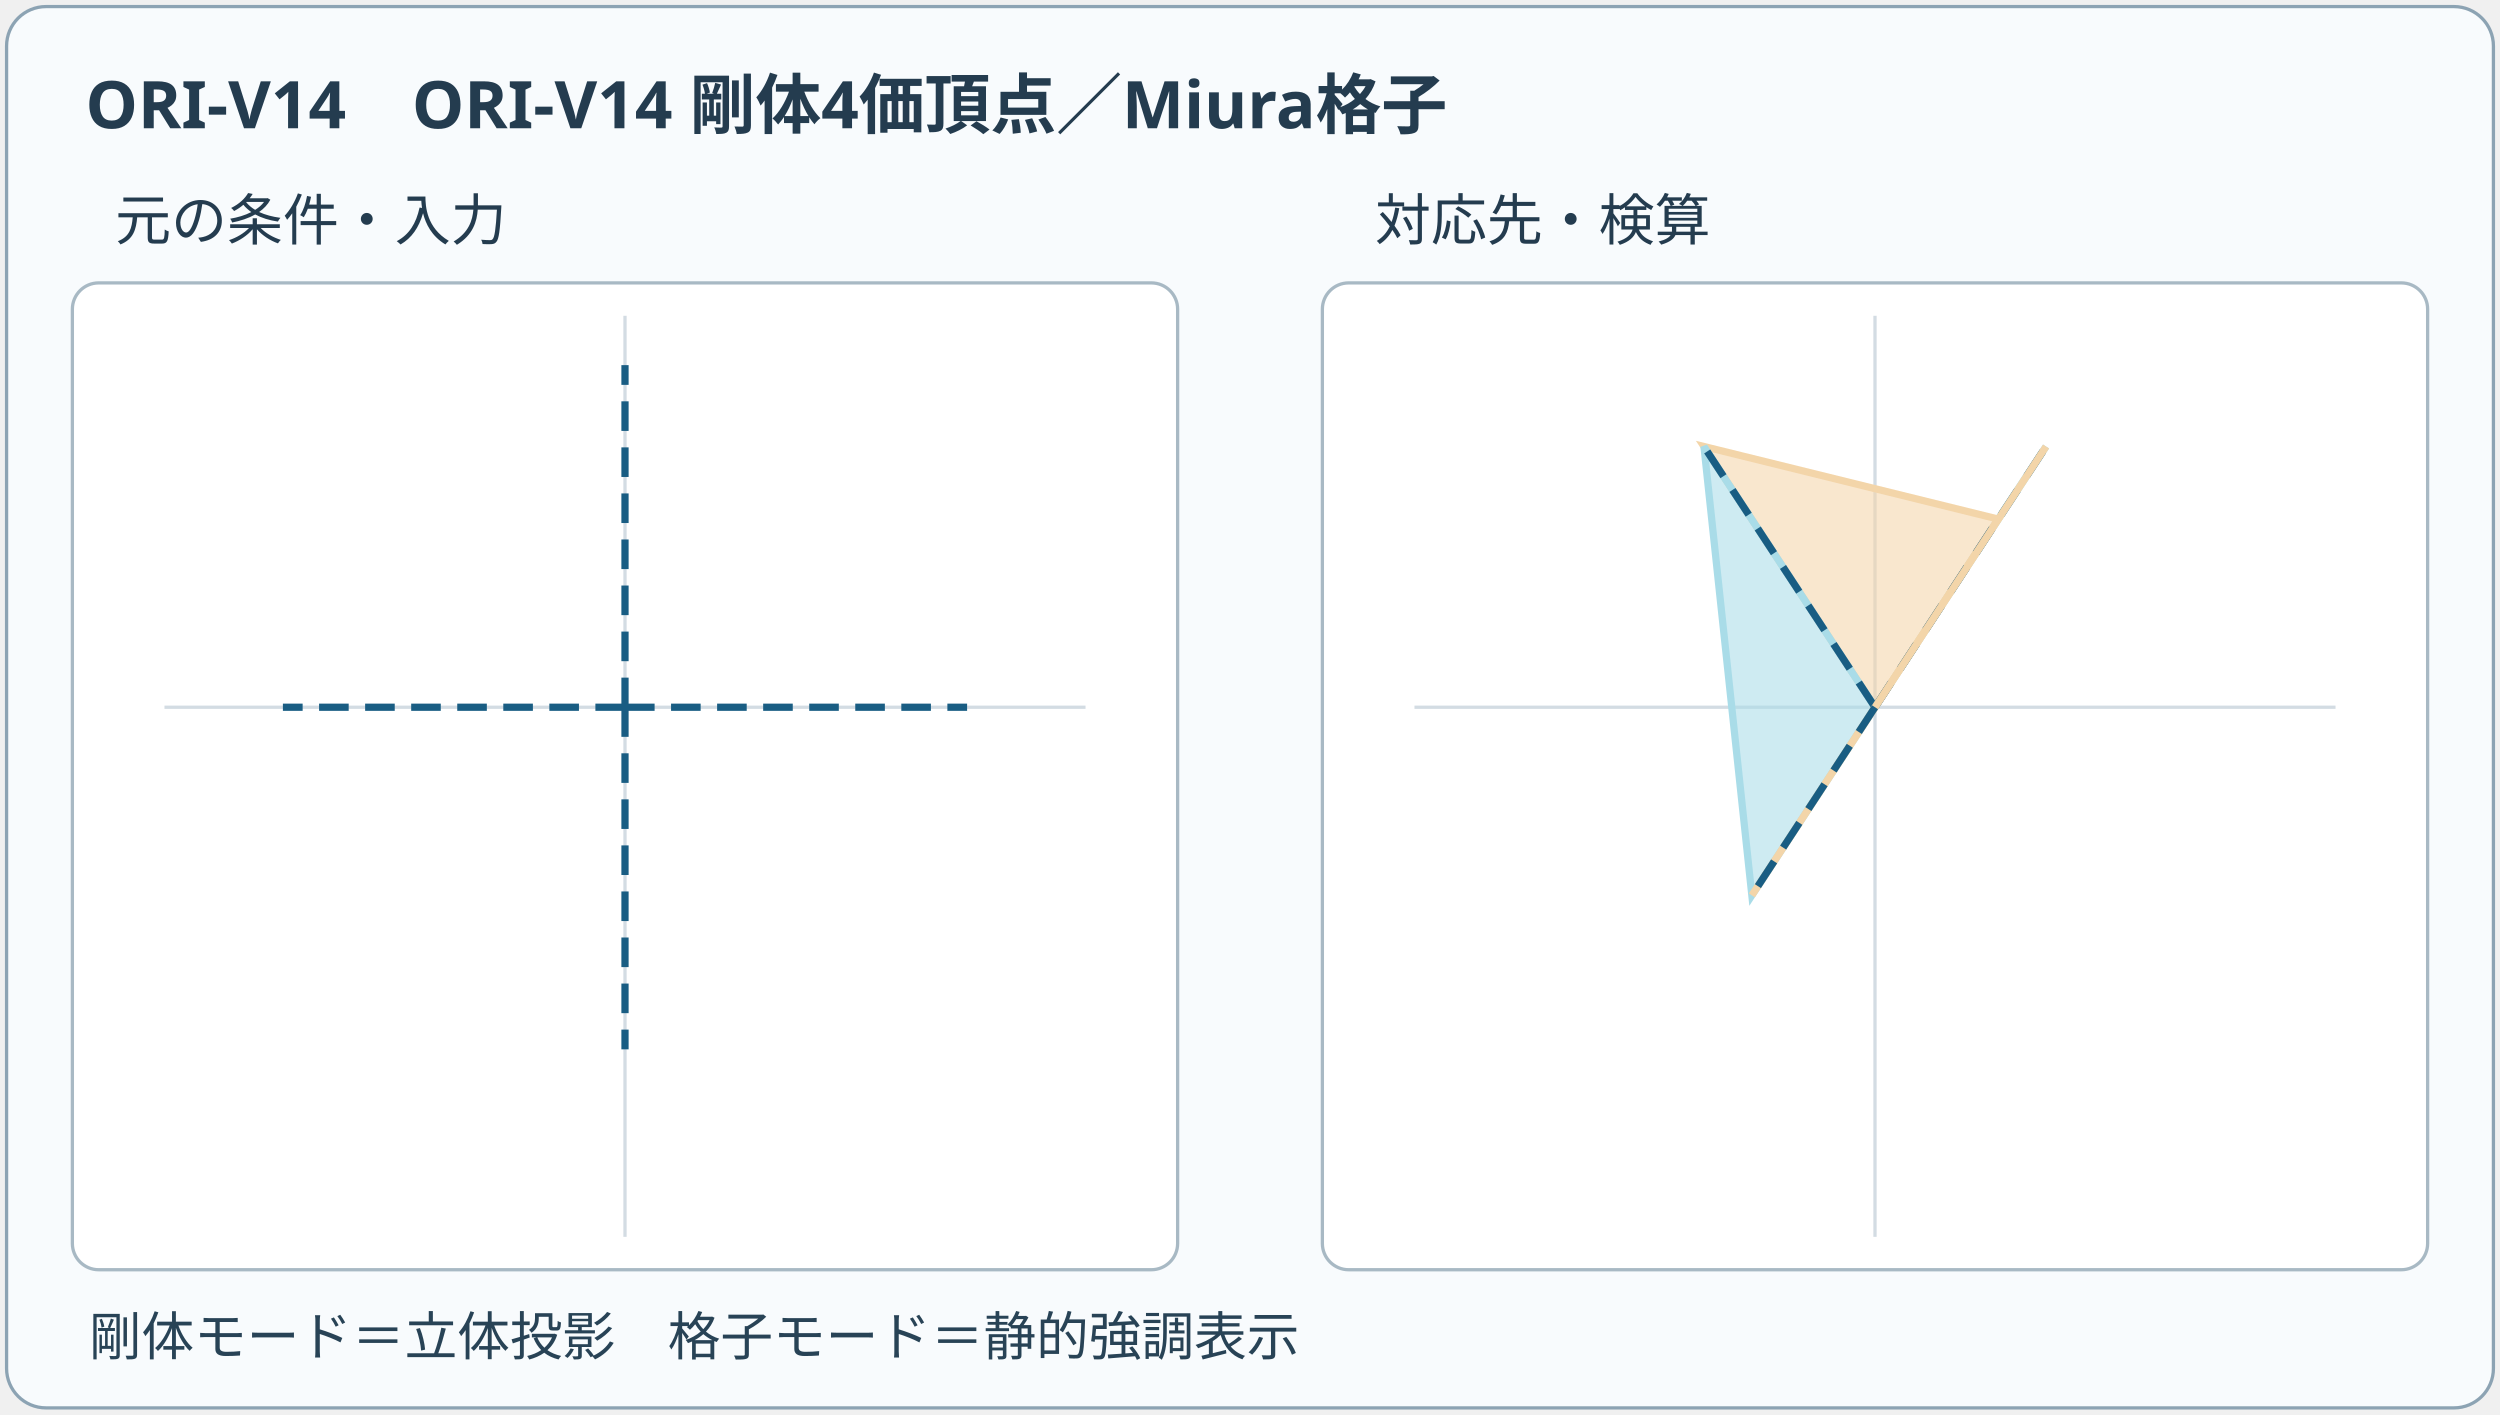
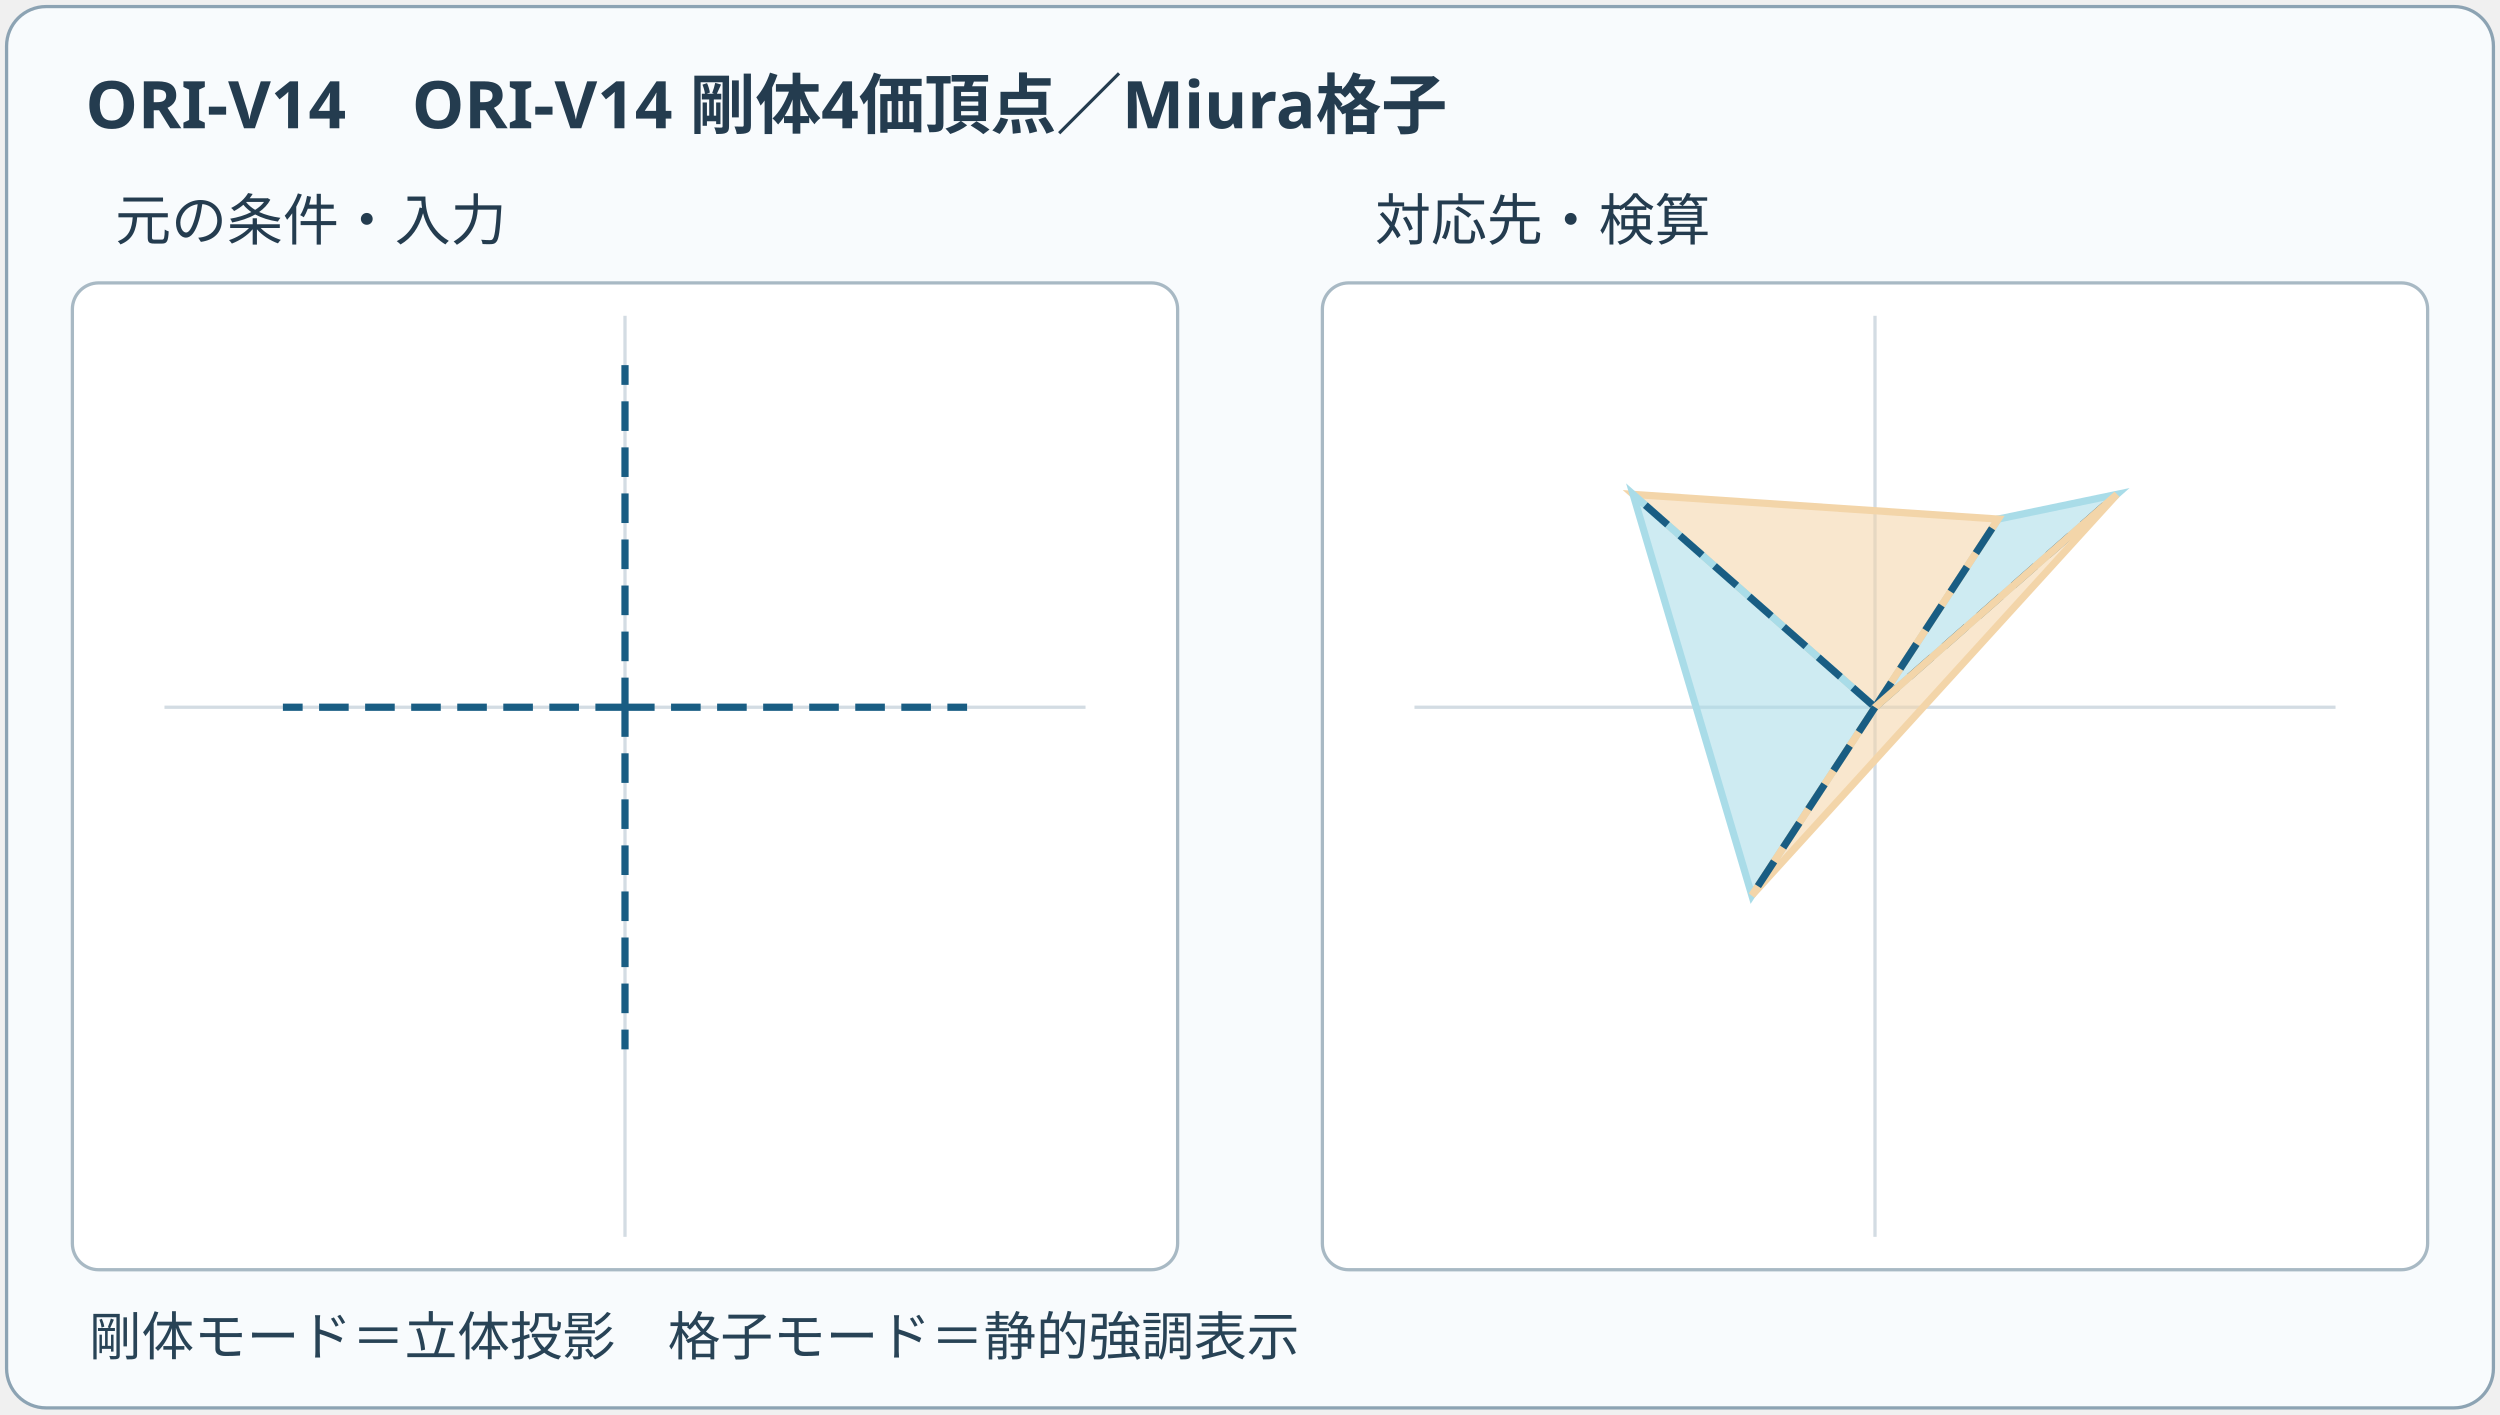
<svg xmlns="http://www.w3.org/2000/svg" viewBox="0 0 760 430" role="img" aria-labelledby="title desc" data-layout-lint="strict">
  <defs>
    <clipPath id="ori-b-left">
      <rect x="24" y="89" width="332" height="294" />
    </clipPath>
    <clipPath id="ori-b-right">
      <rect x="404" y="89" width="332" height="294" />
    </clipPath>
  </defs>
  <rect x="2" y="2" width="756" height="426" rx="12" fill="#f8fbfd" stroke="#8ca3b3" />
  <rect x="22" y="86" width="336" height="300" rx="8" fill="#fff" stroke="#a8b9c4" />
  <rect x="402" y="86" width="336" height="300" rx="8" fill="#fff" stroke="#a8b9c4" />
  <text x="26" y="39" font-size="20" font-weight="700" font-family="system-ui,sans-serif" fill="#243c4f">ORI-V14　ORI-V14 剛体4価頂点／Miura格子</text>
  <text x="35" y="73" font-size="17" font-family="system-ui,sans-serif" fill="#243c4f">元の条件・入力</text>
  <text x="418" y="73" font-size="17" font-family="system-ui,sans-serif" fill="#243c4f">対応先・検算</text>
  <g clip-path="url(#ori-b-left)">
    <line x1="50" y1="215" x2="330" y2="215" stroke="#d3dce3" />
    <line x1="190" y1="96" x2="190" y2="376" stroke="#d3dce3" />
    <line x1="190.00" y1="215.00" x2="294.00" y2="215.00" stroke="#195d83" stroke-width="2.2" stroke-dasharray="9 5" />
    <line x1="190.00" y1="215.00" x2="190.00" y2="111.00" stroke="#195d83" stroke-width="2.2" stroke-dasharray="9 5" />
    <line x1="190.00" y1="215.00" x2="86.00" y2="215.00" stroke="#195d83" stroke-width="2.2" stroke-dasharray="9 5" />
    <line x1="190.00" y1="215.00" x2="190.00" y2="319.00" stroke="#195d83" stroke-width="2.2" stroke-dasharray="9 5" />
  </g>
  <g clip-path="url(#ori-b-right)">
    <line x1="430" y1="215" x2="710" y2="215" stroke="#d3dce3" />
    <line x1="570" y1="96" x2="570" y2="376" stroke="#d3dce3" />
-     <polygon points="570.00,215.00 622.00,135.74 607.44,157.80" fill="#a9dce8" fill-opacity=".57" stroke="#a9dce8" stroke-width="2.2" />
-     <line x1="570.00" y1="215.00" x2="622.00" y2="135.74" stroke="#195d83" stroke-width="2.2" stroke-dasharray="9 5" />
-     <polygon points="570.00,215.00 607.44,157.80 518.00,135.74" fill="#f3d5a9" fill-opacity=".57" stroke="#f3d5a9" stroke-width="2.2" />
+     <polygon points="570.00,215.00 643.54,150.29 607.44,157.80" fill="#a9dce8" fill-opacity=".57" stroke="#a9dce8" stroke-width="2.2" />
+     <line x1="570.00" y1="215.00" x2="643.54" y2="150.29" stroke="#195d83" stroke-width="2.2" stroke-dasharray="9 5" />
+     <polygon points="570.00,215.00 607.44,157.80 496.46,150.29" fill="#f3d5a9" fill-opacity=".57" stroke="#f3d5a9" stroke-width="2.2" />
    <line x1="570.00" y1="215.00" x2="607.44" y2="157.80" stroke="#195d83" stroke-width="2.2" stroke-dasharray="9 5" />
-     <polygon points="570.00,215.00 518.00,135.74 532.56,272.20" fill="#a9dce8" fill-opacity=".57" stroke="#a9dce8" stroke-width="2.2" />
-     <line x1="570.00" y1="215.00" x2="518.00" y2="135.74" stroke="#195d83" stroke-width="2.2" stroke-dasharray="9 5" />
-     <polygon points="570.00,215.00 532.56,272.20 622.00,135.74" fill="#f3d5a9" fill-opacity=".57" stroke="#f3d5a9" stroke-width="2.2" />
+     <polygon points="570.00,215.00 496.46,150.29 532.56,272.20" fill="#a9dce8" fill-opacity=".57" stroke="#a9dce8" stroke-width="2.2" />
+     <line x1="570.00" y1="215.00" x2="496.46" y2="150.29" stroke="#195d83" stroke-width="2.2" stroke-dasharray="9 5" />
+     <polygon points="570.00,215.00 532.56,272.20 643.54,150.29" fill="#f3d5a9" fill-opacity=".57" stroke="#f3d5a9" stroke-width="2.2" />
    <line x1="570.00" y1="215.00" x2="532.56" y2="272.20" stroke="#195d83" stroke-width="2.2" stroke-dasharray="9 5" />
  </g>
  <text x="27" y="412" font-family="system-ui,sans-serif" font-size="16" fill="#284356">剛体モード＝立体投影　格子モード＝静的強調表示</text>
</svg>
